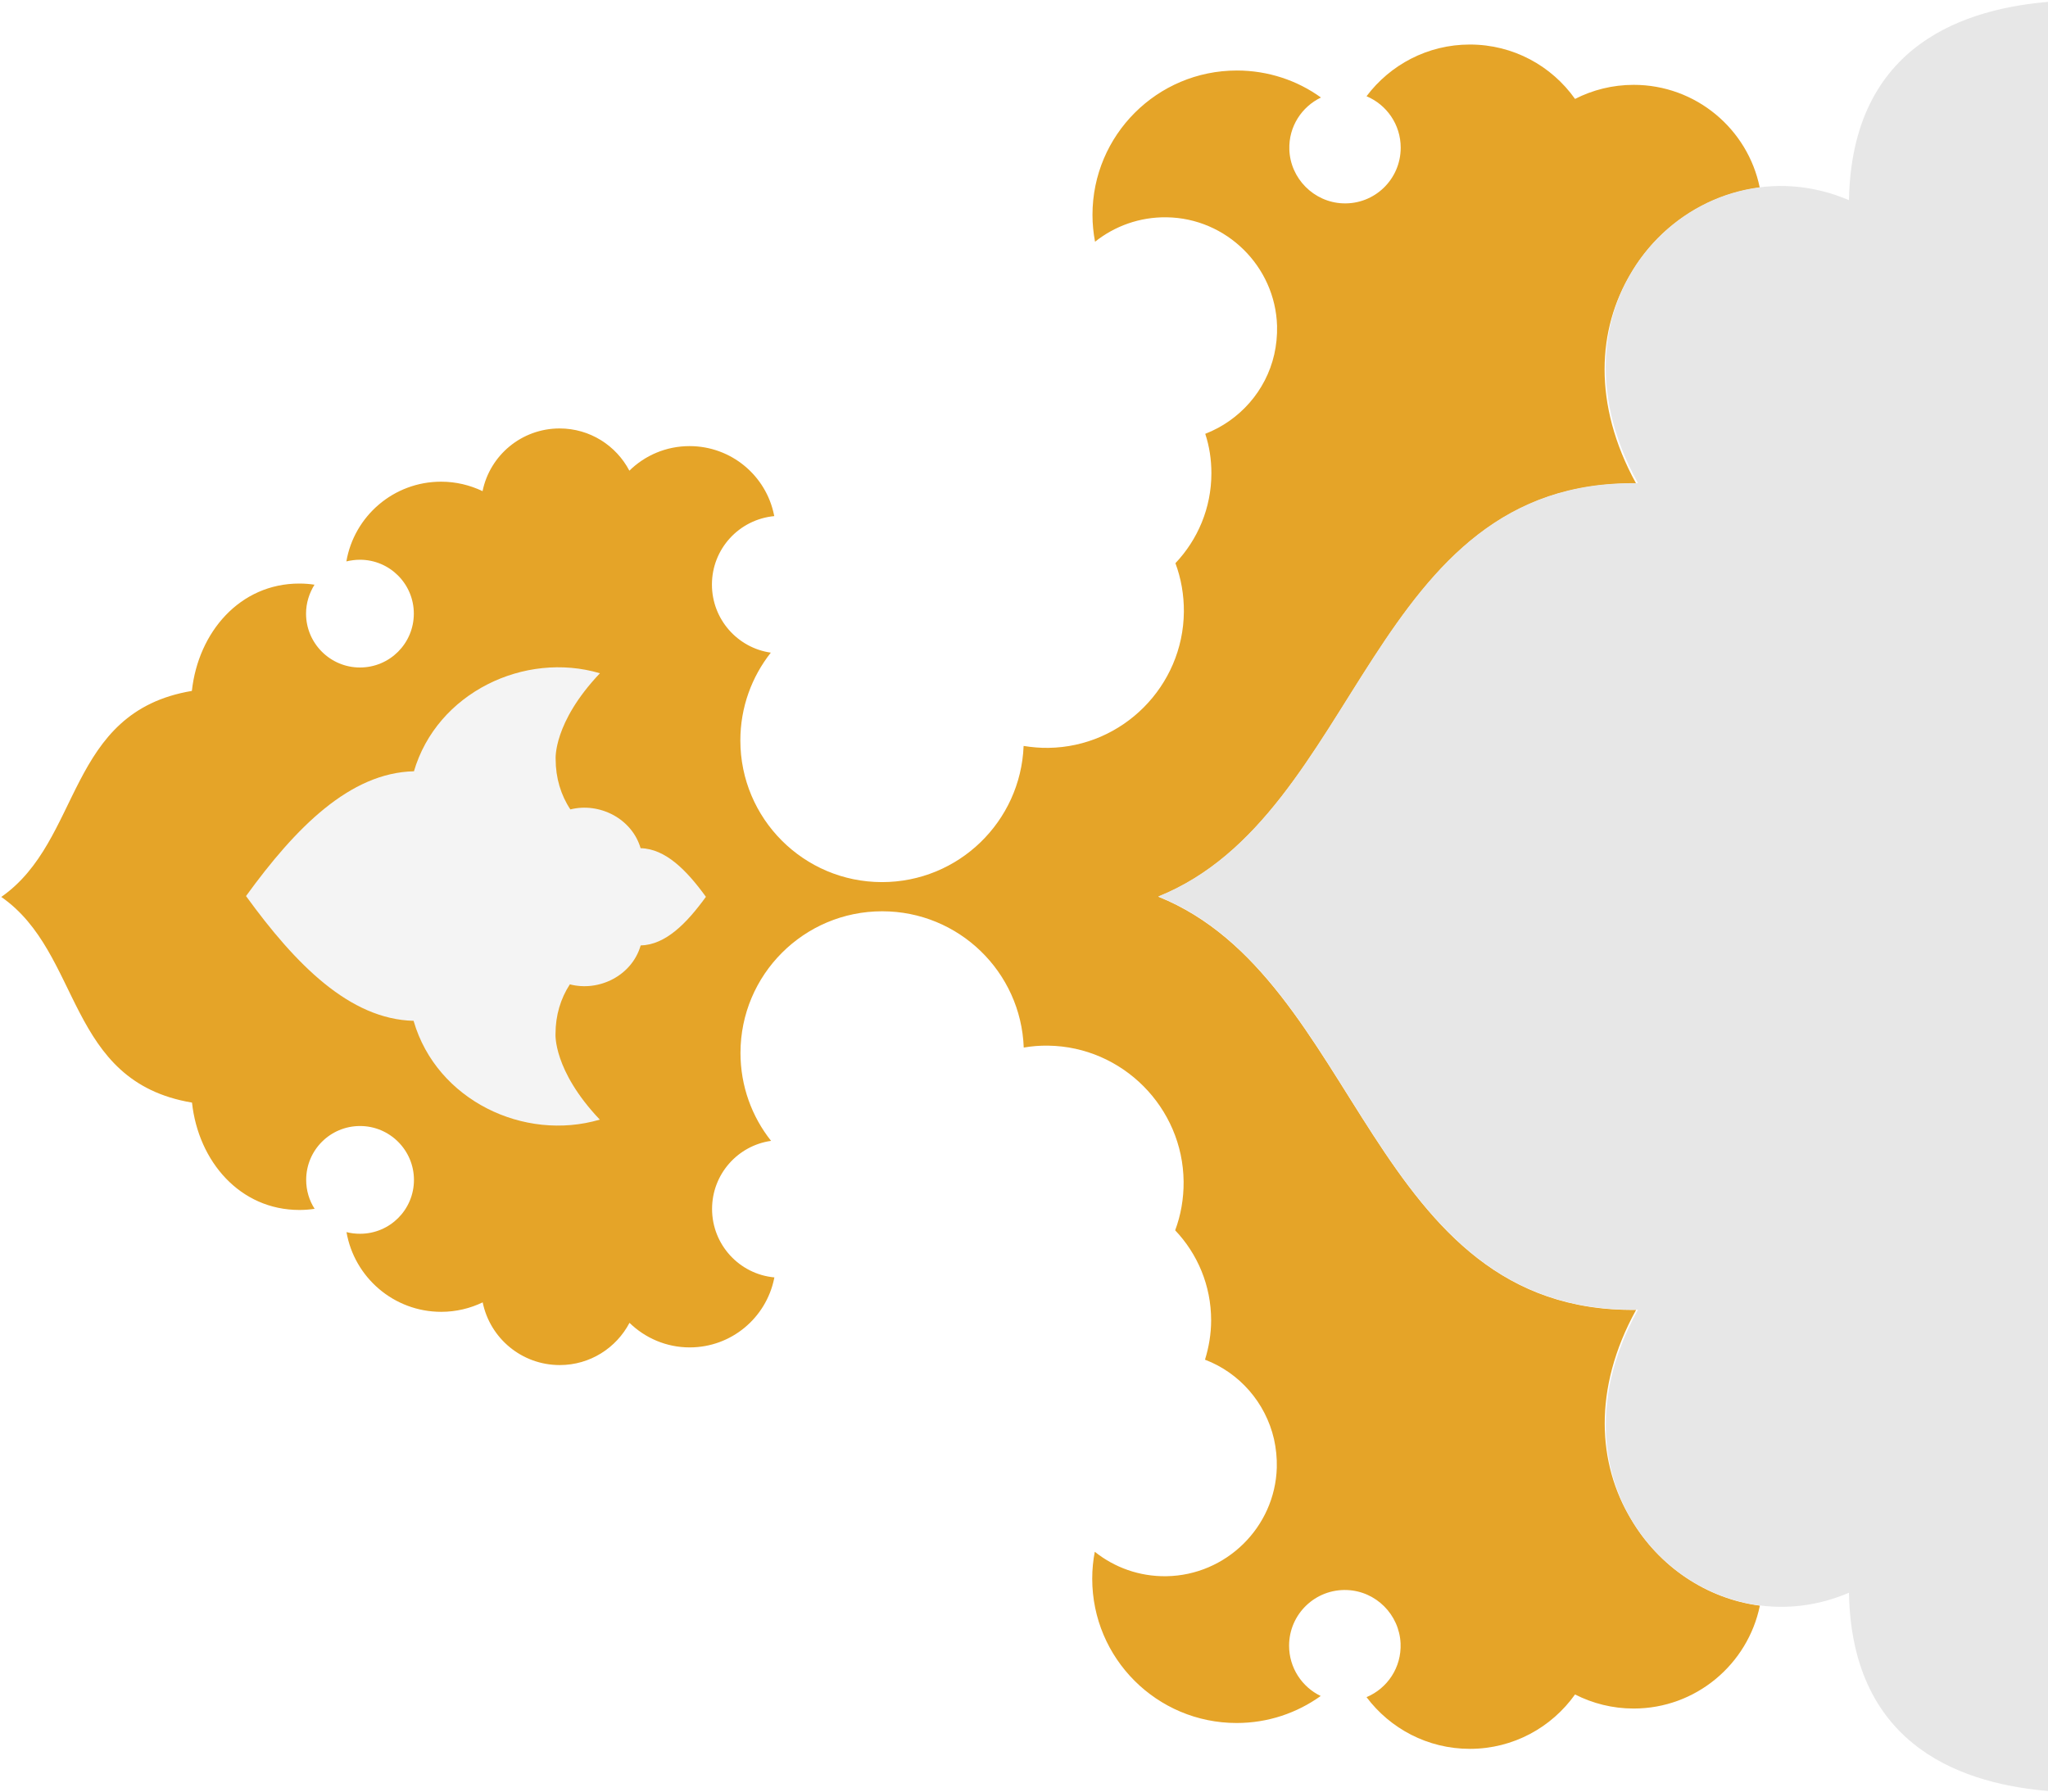
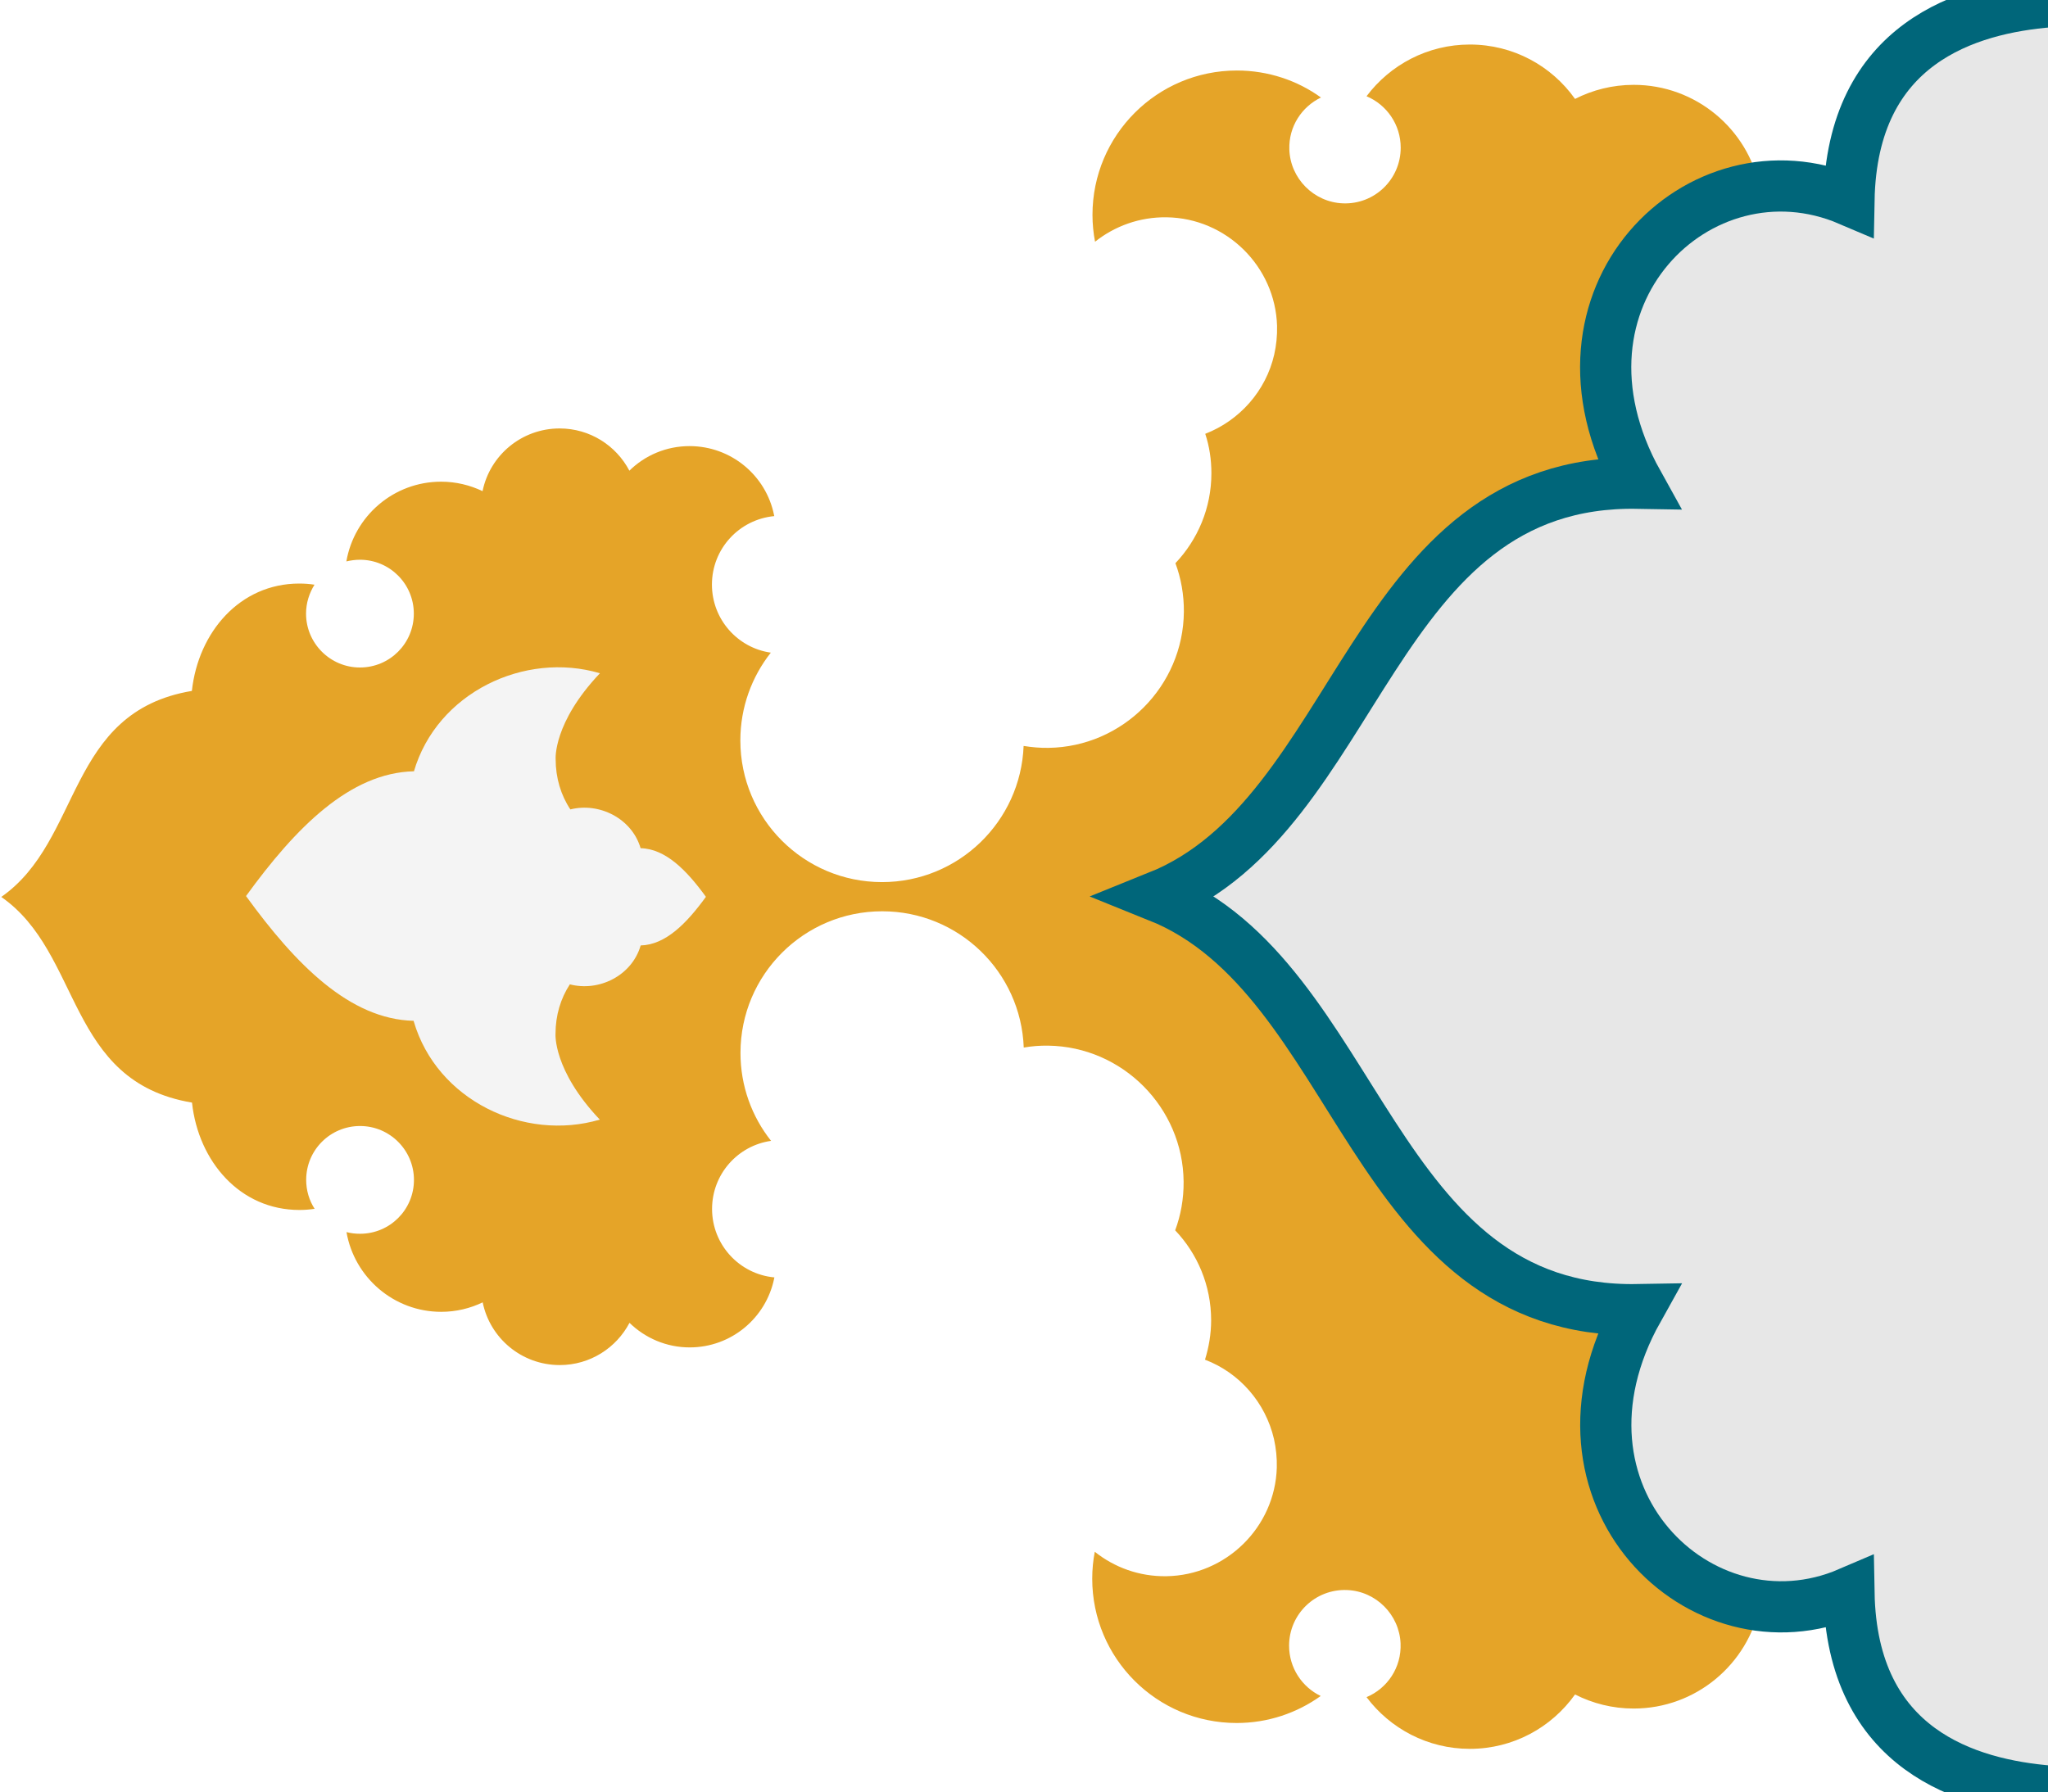
<svg xmlns="http://www.w3.org/2000/svg" version="1.1" id="Layer_1" x="0px" y="0px" viewBox="0 0 1600 1400" style="enable-background:new 0 0 1600 1400;" xml:space="preserve">
  <style type="text/css">
- 	.st0{fill:#E5A428}
- 	.st1{fill:#E7E7E7;stroke:1px solid red}
- 	.st2{fill:#F4F4F4}
+ 	.st0{fill:#E5A428;}
+ 	.st1{fill:#E7E7E7;stroke:#00667A;stroke-width:40px;}
+ 	.st2{fill:#F4F4F4;}
</style>
  <path class="st0" d="M1,700.9C64.4,745,51.6,845.1,150,861.6c5,46.1,37.6,83.9,83.9,83.9c4,0,7.9-0.3,11.9-0.9  c-4.2-6.5-6.6-14.3-6.6-22.6c0-23.3,18.8-42.1,42.1-42.1c23.2,0,42.1,18.9,42.1,42.1c0,23.3-18.8,42.1-42.1,42.1  c-3.6,0-7.2-0.4-10.6-1.3c6.1,35.3,36.9,62.3,74,62.3c11.6,0,22.6-2.7,32.4-7.4c5.7,28,30.5,49,60.2,49c23.7,0,44.2-13.4,54.5-33  c12.1,11.8,28.7,19.2,47,19.2c32.6,0,59.7-23.1,66-53.8l0.2-0.9c-27.3-2.5-48.7-25.5-48.7-53.5c0-27.1,20-49.5,46.1-53.2  c-15-18.9-23.9-42.8-23.9-68.7c0-61.2,49.6-110.7,110.7-110.7c59.8,0,108.4,47.3,110.6,106.5c6.2-1.1,12.6-1.6,19.1-1.5  c58,0.8,105.3,48.3,105.8,106.3c0.1,13.4-2.2,26.2-6.6,38c17.4,18.3,28.1,43.1,28.1,70.3c0,10.7-1.8,21.1-4.8,30.8  c26.9,10.2,47.3,33.5,53.9,62c1.6,7.2,2.4,14.7,2.2,22.4c-1.4,46.6-39.7,84.1-86.3,84.8c-21.2,0.3-40.6-6.9-55.9-19.1  c-1.3,6.7-2,13.8-2,21c0,62.3,50.5,112.8,112.8,112.8c24.5,0,47.1-7.8,65.7-21.1c-14.6-7-24.7-22-24.7-39.3  c0-24.7,20.5-44.5,45.3-43.5c22.6,0.9,40.8,19.2,41.8,41.7c0.8,18.9-10.4,35.2-26.6,42c18.4,24.5,47.7,40.4,80.7,40.4  c34,0,63.9-16.8,82.2-42.5c13.7,7,29.3,11,45.8,11c48.6,0,89.2-34.6,98.6-80.4c-41.7-5.4-79.1-30.7-100.8-67.8  c-25.6-42.5-30.2-101.2,4.1-163.3c-208.5,2.4-214.9-259.2-373.3-322.9c158.5-63.7,164.8-325.3,373.3-322.9  c-34.4-62.5-29.8-121.2-4.3-163.7c21.6-37.1,59-62.2,100.9-67.5c-9.3-45.8-49.9-80.3-98.5-80.3c-16.5,0-32.1,4-45.8,11  c-18.3-25.8-48.2-42.5-82.2-42.5c-33,0-62.3,15.9-80.7,40.4c15.7,6.6,26.7,22.1,26.7,40.2c0,24.7-20.4,44.5-45.2,43.5  c-22.7-0.9-41.1-19.5-41.8-42.1c-0.6-17.9,9.7-33.4,24.7-40.6c-18.4-13.3-41.2-21.1-65.7-21.1c-62.3,0-112.8,50.5-112.8,112.8  c0,7.1,0.7,14.1,2,21c15.3-12.2,34.8-19.4,55.9-19.1c46.6,0.6,84.9,38.3,86.3,84.8c0.2,7.7-0.6,15.3-2.2,22.4  c-6.5,28.5-27.1,51.6-53.9,62c3.2,9.7,4.8,20,4.8,30.8c0,27.2-10.7,51.9-28.1,70.3c4.4,11.8,6.7,24.7,6.6,38  c-0.5,58.1-47.8,105.5-105.8,106.3c-6.7,0.1-13.1-0.5-19.4-1.5c-2.3,59.1-50.9,106.4-110.6,106.4c-61.2,0-110.7-49.6-110.7-110.7  c0-25.9,8.9-49.7,23.8-68.6c-26-3.7-46-26.1-46-53.2c0-28,21.3-50.9,48.7-53.5l-0.2-0.9c-6.2-30.7-33.4-53.8-66-53.8  c-18.3,0-34.9,7.3-47,19.2c-10.3-19.6-30.8-33-54.5-33c-29.7,0-54.5,21-60.2,49c-9.8-4.7-20.8-7.4-32.4-7.4  c-37.1,0-67.9,26.9-74,62.3c3.4-0.8,7-1.3,10.6-1.3c23.2,0,42.1,18.8,42.1,42.1s-18.8,42.1-42.1,42.1c-23.2,0-42.1-18.9-42.1-42.1  c0-8.3,2.5-16,6.6-22.6c-3.8-0.6-7.9-0.9-11.9-0.9c-46.3,0-78.9,37.9-83.9,83.9C51.6,556.4,64.5,656.5,1,700.9z" />
  <path class="st1" d="M1601.9,1399.7c-64.6-5.2-155.2-31.9-157.4-155.1c-115.8,49.7-245.7-76.5-164.8-221.2  c-210,3.7-216-259.1-374.8-322.9c158.8-63.9,164.7-326.6,374.8-322.9c-80.9-145.5,48.3-270.9,164.8-221.2  c2.3-123.2,92.8-149.9,157.4-155.1" />
  <path class="st2" d="M192.2,700.2c38.8,53.5,81,96.3,131,97.5c0,0,0,0,0,0.3c18,61.8,86.3,94.3,145.4,76.9  c-36.7-38.7-34.6-67.1-34.6-67.1c0-14.3,4-27.6,11.2-38.6c22.7,5.9,48.4-6.7,55.3-30.3c0-0.1,0-0.1,0-0.1c19.5-0.5,35.9-17.2,51-38  c-15.1-20.8-31.5-37.5-51-38v0.1c-6.8-23.4-32.4-36.1-54.9-30.4c-7.4-11.1-11.5-24.6-11.5-39.3c0,0-2.1-28.4,34.6-67.1  c-58.8-17.4-127.4,15.1-145.4,76.9v-0.3C273.3,603.9,231,646.7,192.2,700.2z" />
</svg>
